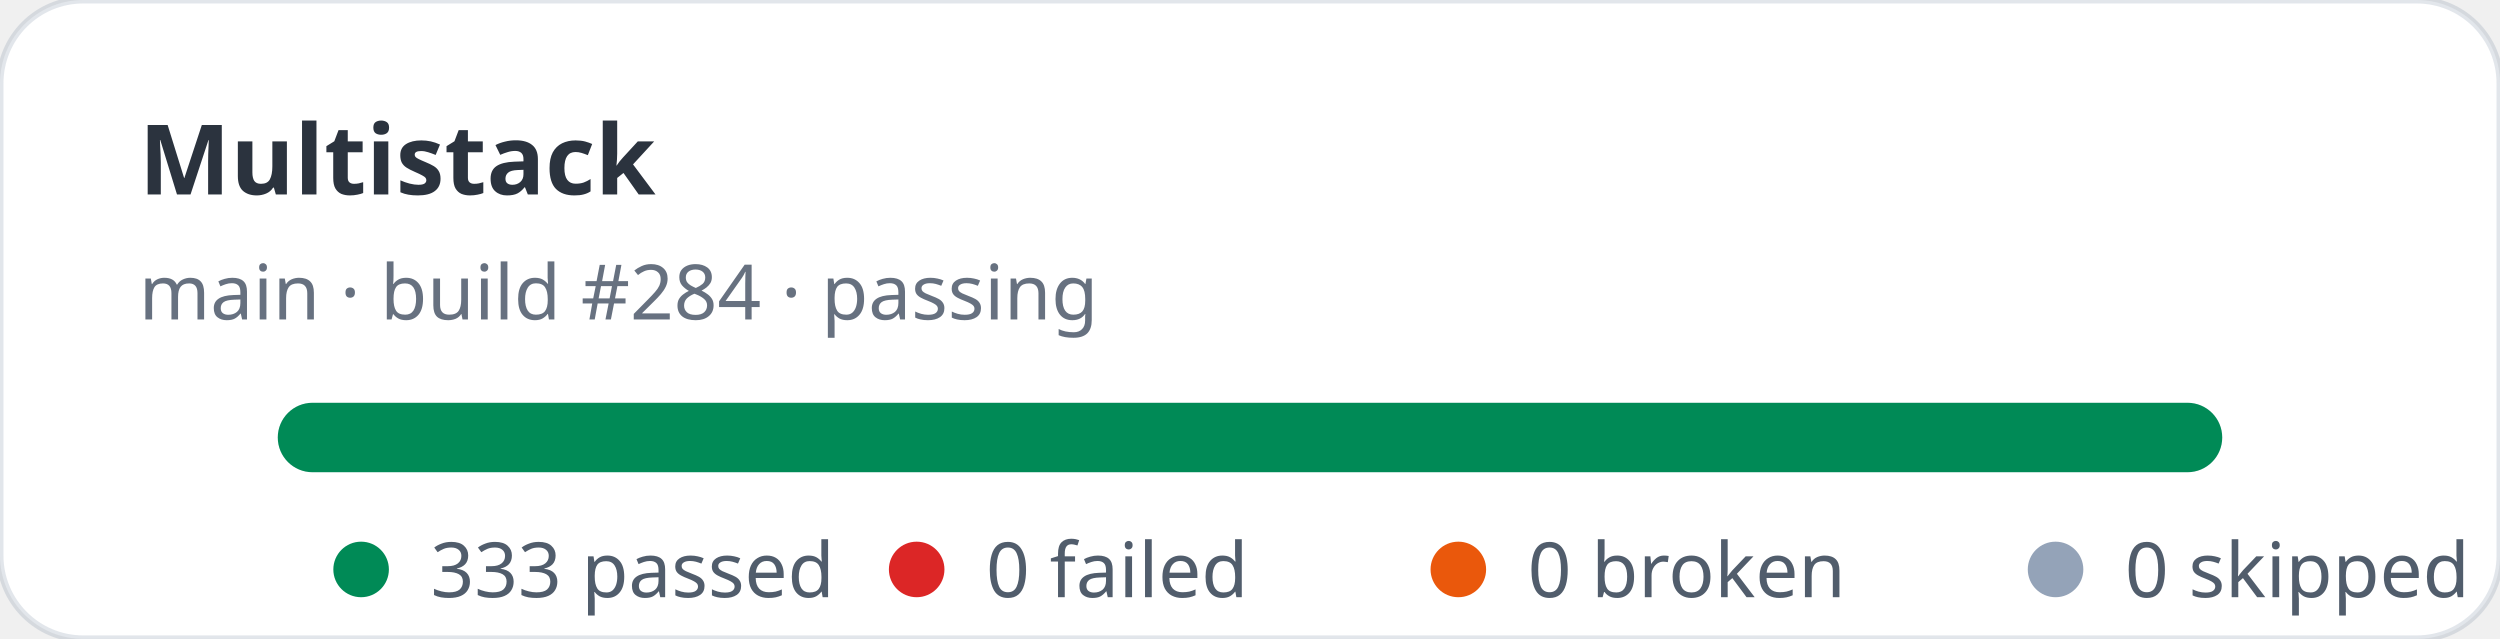
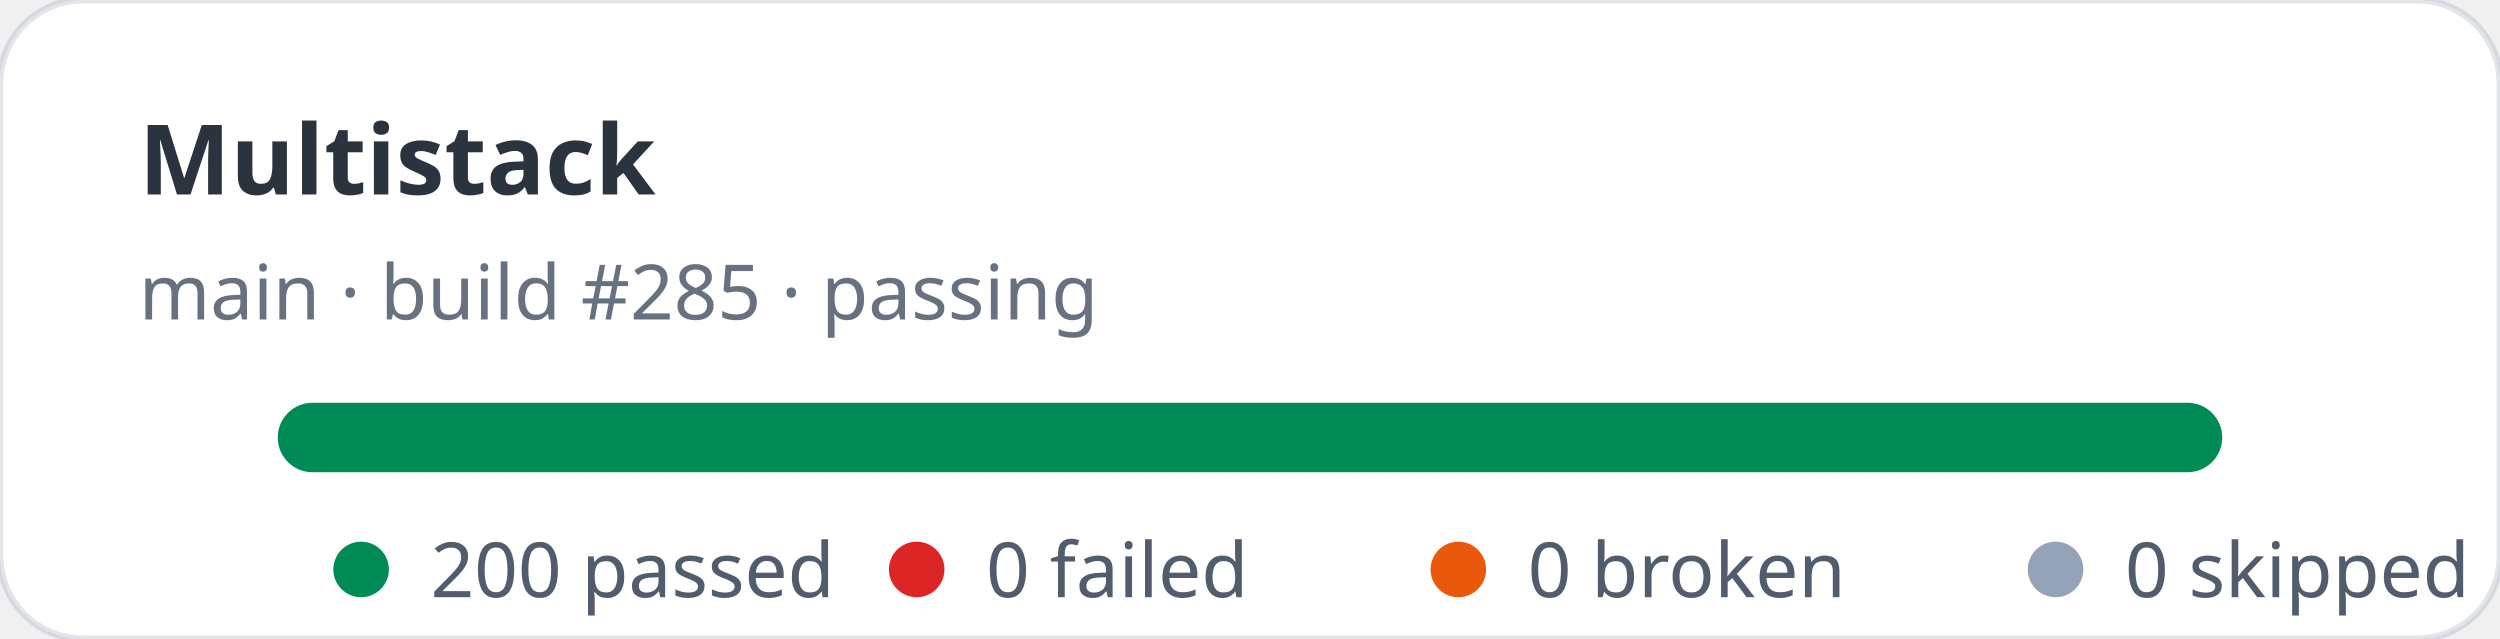
- <svg xmlns="http://www.w3.org/2000/svg" width="360" height="92" viewBox="0 0 360 92" role="img" aria-label="Multistack stats: 333 passed, 0 failed">
+ <svg xmlns="http://www.w3.org/2000/svg" width="360" height="92" viewBox="0 0 360 92" role="img" aria-label="Multistack stats: 200 passed, 0 failed">
  <rect width="360" height="92" rx="12" fill="#ffffff" stroke="rgba(11,48,86,0.12)" />
  <text x="20" y="28" fill="rgba(1,10,24,0.83)" font-family="ui-sans-serif,system-ui,sans-serif" font-size="14" font-weight="700">Multistack</text>
-   <text x="20" y="46" fill="rgba(2,19,44,0.6)" font-family="ui-sans-serif,system-ui,sans-serif" font-size="11">main · build #284 · passing</text>
+   <text x="20" y="46" fill="rgba(2,19,44,0.6)" font-family="ui-sans-serif,system-ui,sans-serif" font-size="11">main · build #285 · passing</text>
  <rect x="40" y="58" width="280" height="10" rx="5" fill="#e2e8f0" />
  <rect x="40" y="58" width="280" height="10" rx="5" fill="#008a56" />
  <g font-family="ui-sans-serif,system-ui,sans-serif" font-size="11" fill="rgba(1,18,40,0.68)">
    <circle cx="52" cy="82" r="4" fill="#008a56" />
-     <text x="62" y="86">333 passed</text>
+     <text x="62" y="86">200 passed</text>
    <circle cx="132" cy="82" r="4" fill="#dc2626" />
    <text x="142" y="86">0 failed</text>
    <circle cx="210" cy="82" r="4" fill="#ea580c" />
    <text x="220" y="86">0 broken</text>
    <circle cx="296" cy="82" r="4" fill="#94a3b8" />
    <text x="306" y="86">0 skipped</text>
  </g>
</svg>
